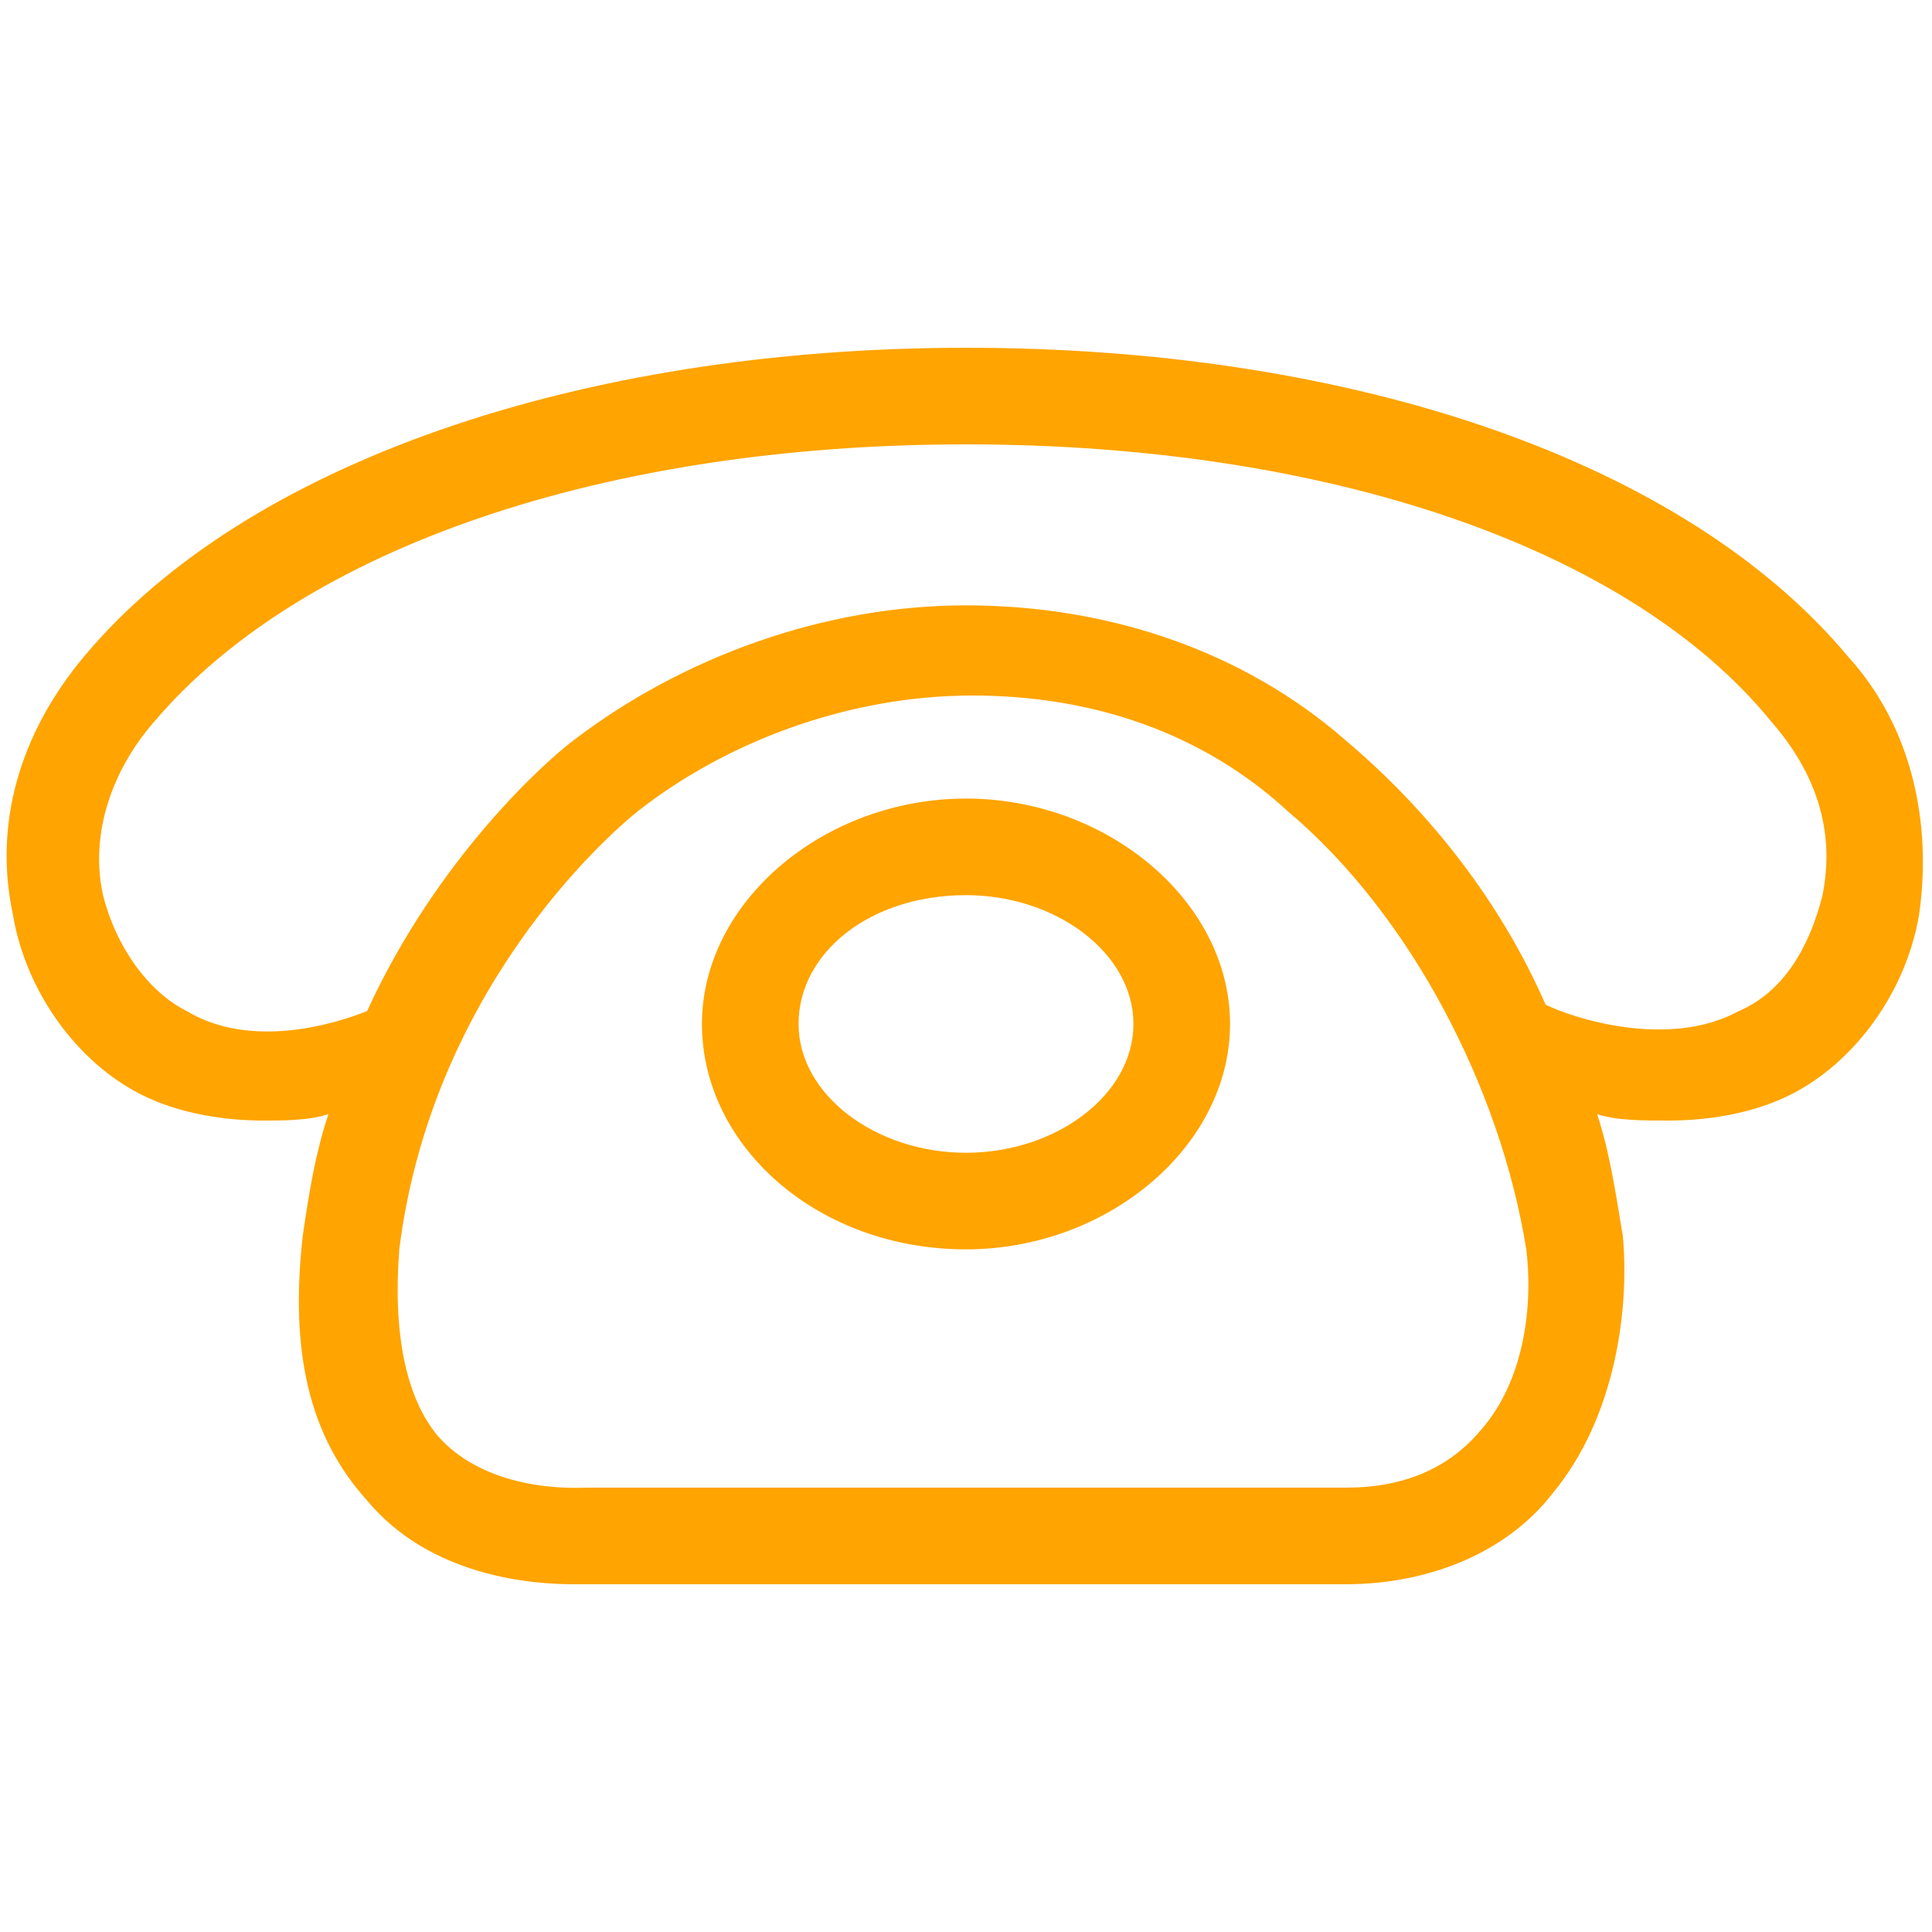
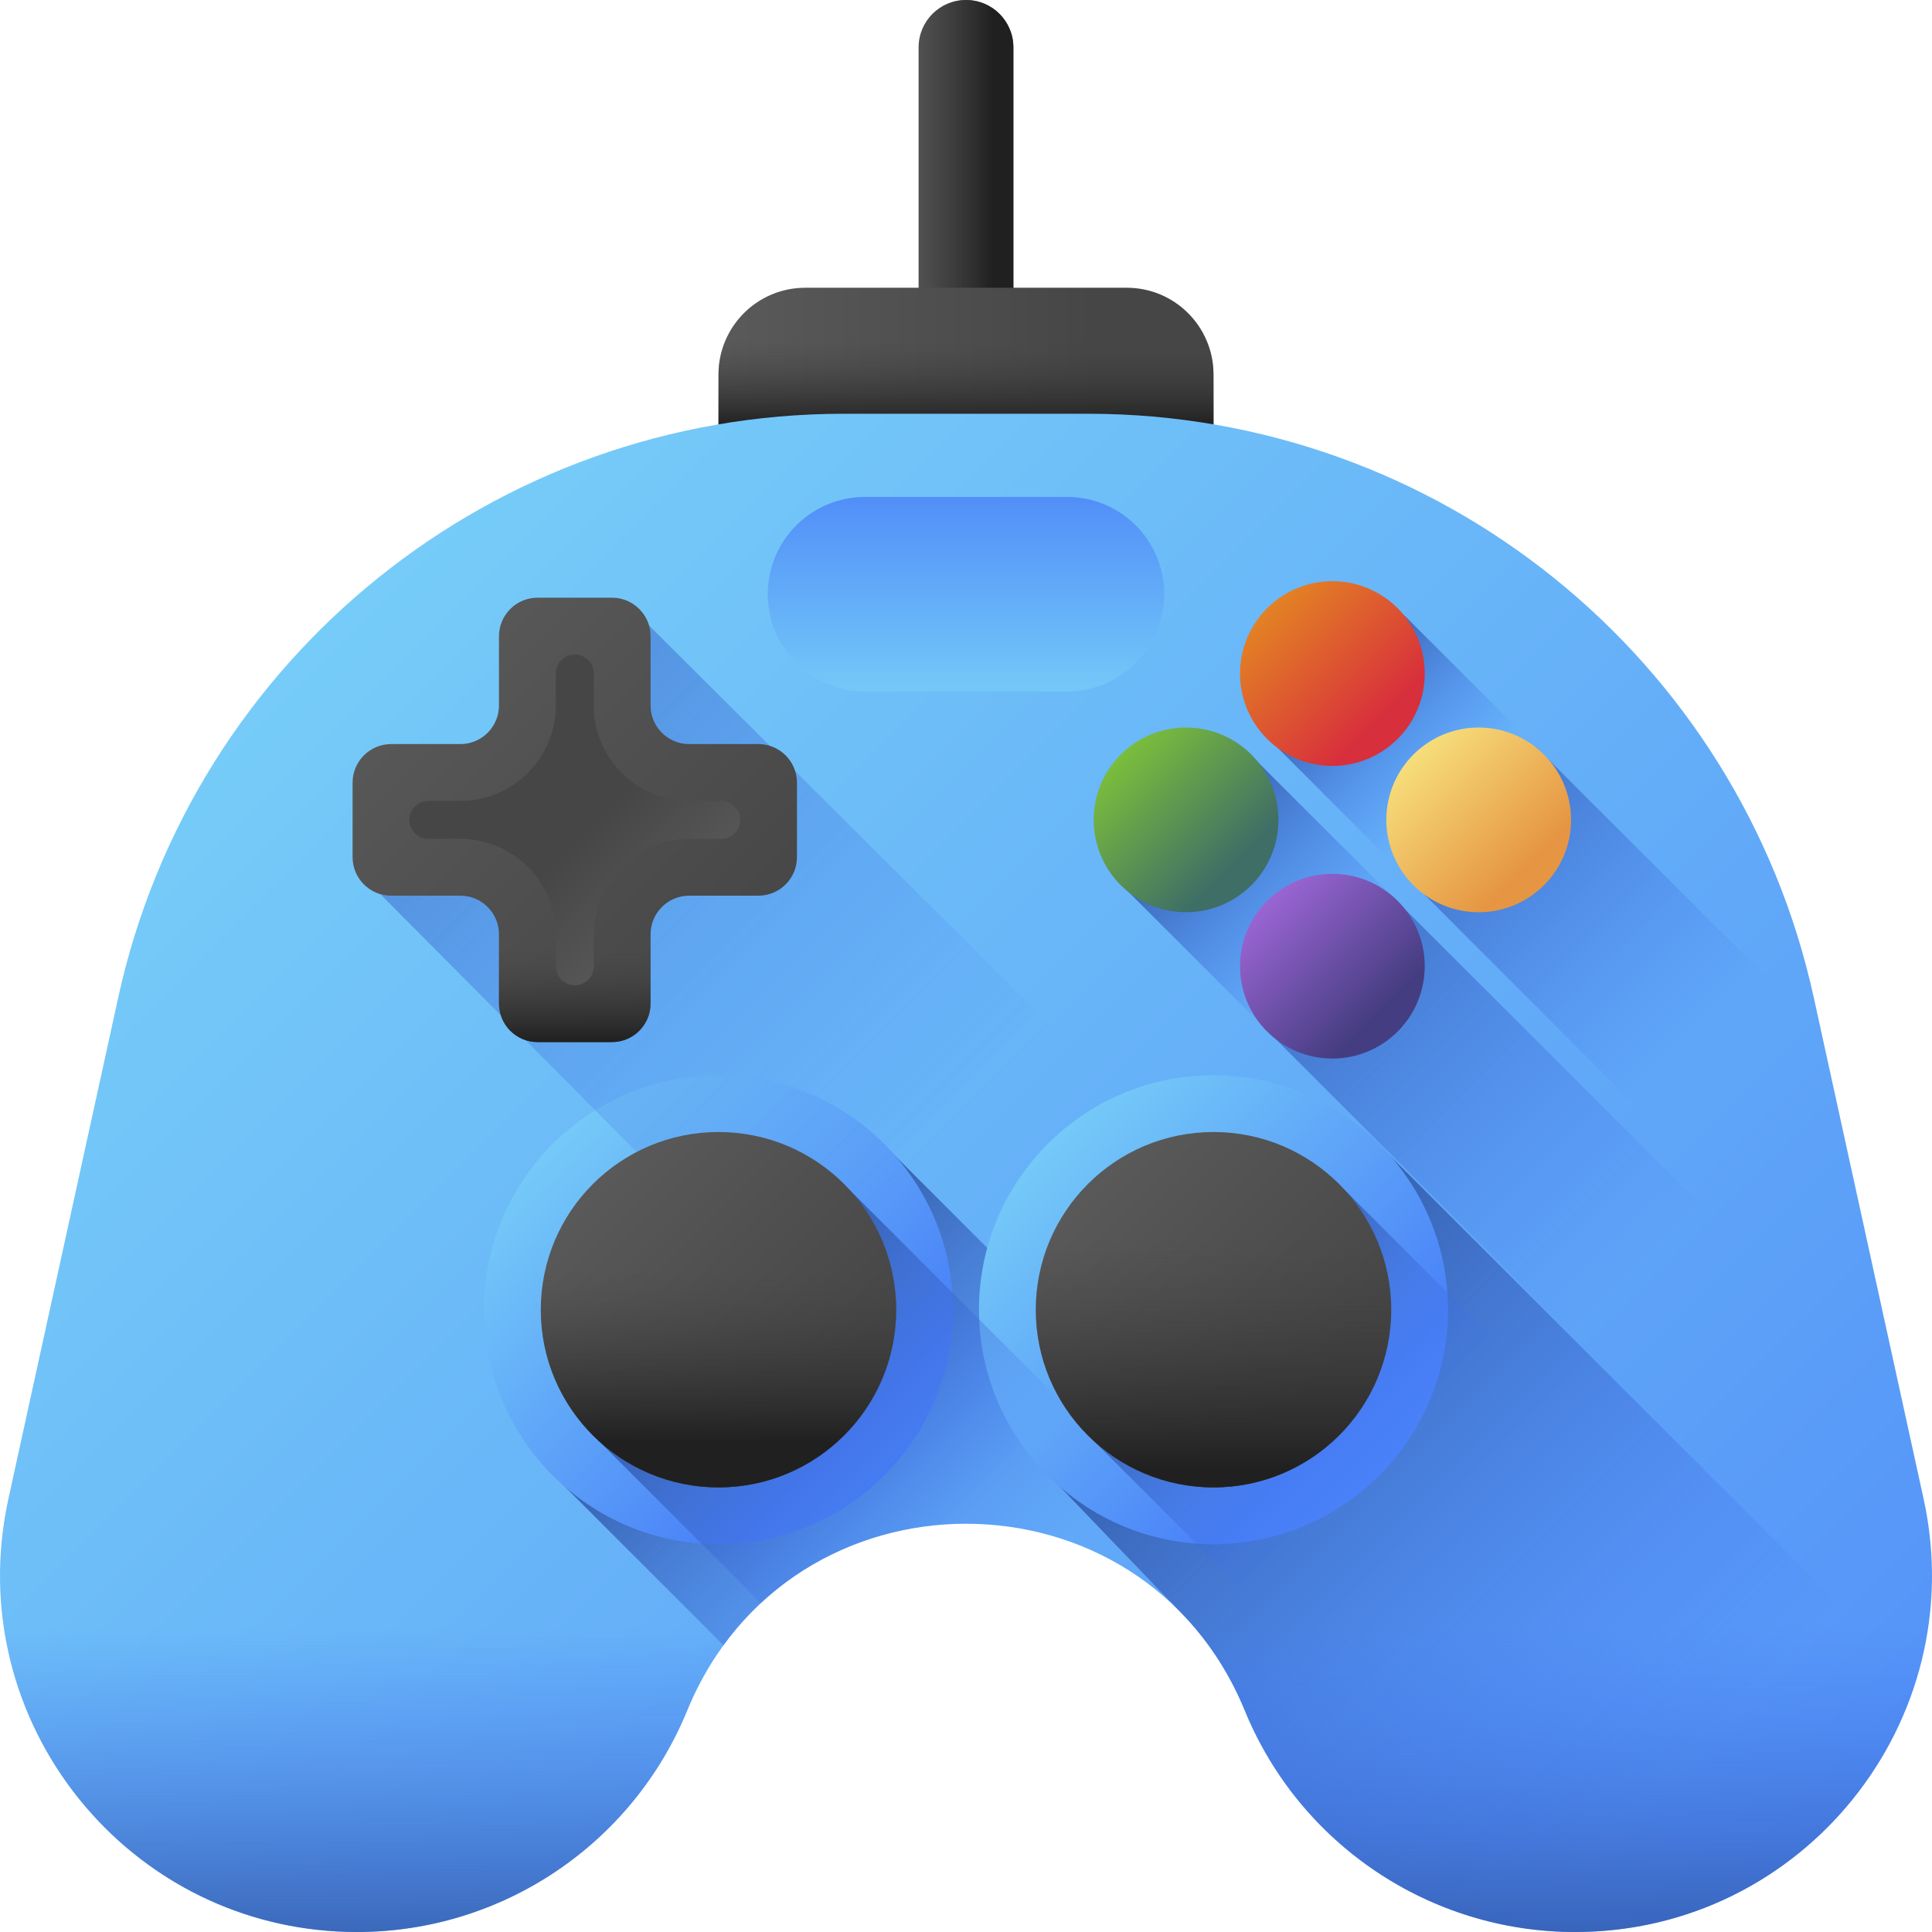
- <svg xmlns="http://www.w3.org/2000/svg" enable-background="new 0 0 30 30" height="40px" id="Capa_1" version="1.1" viewBox="0 0 30 30" width="40px" xml:space="preserve">
-   <path d="M28.7,10.2c-2.5-3-7.6-4.8-13.7-4.8c0,0,0,0,0,0h0c0,0,0,0,0,0c-6,0-11.2,1.8-13.7,4.8c-1,1.2-1.4,2.6-1.1,4  c0.2,1.2,1,2.3,2,2.8c0.6,0.3,1.3,0.4,1.9,0.4c0.3,0,0.7,0,1-0.1c-0.2,0.6-0.3,1.2-0.4,1.9c-0.2,1.8,0.1,3.1,1,4.1  c1,1.2,2.6,1.3,3.2,1.3c0.2,0,0.3,0,0.3,0h11.7c1.3,0,2.5-0.5,3.2-1.4c1-1.2,1.2-2.9,1.1-4c-0.1-0.6-0.2-1.3-0.4-1.9  c0.3,0.1,0.7,0.1,1.1,0.1c0.6,0,1.3-0.1,1.9-0.4c1-0.5,1.8-1.6,2-2.8C30,12.8,29.7,11.3,28.7,10.2z M23,22.2  c-0.5,0.6-1.2,0.9-2.1,0.9l-11.8,0c-0.1,0-1.5,0.1-2.3-0.8c-0.5-0.6-0.7-1.6-0.6-2.9c0.5-4,3.2-6.4,3.7-6.8c1.4-1.1,3.3-1.8,5.2-1.8  c1.9,0,3.6,0.6,4.9,1.8c1.9,1.6,3.3,4.3,3.7,6.8C23.8,20.2,23.7,21.4,23,22.2z M28.3,13.9c-0.2,0.8-0.6,1.5-1.3,1.8  c-1.1,0.6-2.6,0.1-3-0.1c-0.7-1.6-1.8-3-3.1-4.1c-1.6-1.4-3.7-2.1-5.9-2.1c-2.2,0-4.4,0.8-6.1,2.1c-0.4,0.3-2.1,1.8-3.2,4.2  c-0.5,0.2-1.8,0.6-2.8,0c-0.6-0.3-1.1-1-1.3-1.8c-0.2-0.9,0.1-1.9,0.8-2.7C4.7,8.5,9.4,6.9,15,6.9c5.6,0,10.3,1.6,12.5,4.3  C28.2,12,28.5,12.9,28.3,13.9z M15,12.4c-2.2,0-4.1,1.6-4.1,3.5s1.8,3.5,4.1,3.5c2.2,0,4.1-1.6,4.1-3.5S17.2,12.4,15,12.4z M15,17.9  c-1.4,0-2.6-0.9-2.6-2s1.1-2,2.6-2c1.4,0,2.6,0.9,2.6,2S16.4,17.9,15,17.9z" fill="#ffa400" />
+ <svg xmlns="http://www.w3.org/2000/svg" xmlns:xlink="http://www.w3.org/1999/xlink" id="Capa_1" enable-background="new 0 0 510 510" height="512" viewBox="0 0 510 510" width="512">
+   <linearGradient id="lg1">
+     <stop offset="0" stop-color="#5a5a5a" />
+     <stop offset="1" stop-color="#464646" />
+   </linearGradient>
+   <linearGradient id="SVGID_1_" gradientUnits="userSpaceOnUse" x1="237" x2="262.179" xlink:href="#lg1" y1="80.75" y2="80.75" />
+   <linearGradient id="lg2">
+     <stop offset="0" stop-color="#464646" stop-opacity="0" />
+     <stop offset="1" stop-color="#202020" />
+   </linearGradient>
+   <linearGradient id="SVGID_2_" gradientUnits="userSpaceOnUse" x1="237" x2="262.179" xlink:href="#lg2" y1="80.75" y2="80.75" />
+   <linearGradient id="SVGID_3_" gradientUnits="userSpaceOnUse" x1="190" x2="289" xlink:href="#lg1" y1="100.253" y2="100.253" />
+   <linearGradient id="SVGID_4_" gradientUnits="userSpaceOnUse" x1="255" x2="255" xlink:href="#lg2" y1="89.5" y2="112.5" />
+   <linearGradient id="lg3">
+     <stop offset="0" stop-color="#76ccf8" />
+     <stop offset=".833" stop-color="#518ef8" />
+     <stop offset="1" stop-color="#4981f8" />
+   </linearGradient>
+   <linearGradient id="SVGID_5_" gradientUnits="userSpaceOnUse" x1="75.611" x2="545.972" xlink:href="#lg3" y1="173.376" y2="643.737" />
+   <linearGradient id="lg4">
+     <stop offset="0" stop-color="#4071f7" stop-opacity="0" />
+     <stop offset="1" stop-color="#30569f" />
+   </linearGradient>
+   <linearGradient id="SVGID_6_" gradientUnits="userSpaceOnUse" x1="353.602" x2="307.834" xlink:href="#lg4" y1="256.829" y2="211.06" />
+   <linearGradient id="SVGID_7_" gradientUnits="userSpaceOnUse" x1="432.215" x2="316.801" xlink:href="#lg4" y1="335.466" y2="220.052" />
+   <linearGradient id="SVGID_8_" gradientUnits="userSpaceOnUse" x1="383.459" x2="347.345" xlink:href="#lg4" y1="209.326" y2="173.212" />
+   <linearGradient id="SVGID_9_" gradientUnits="userSpaceOnUse" x1="449.279" x2="363.034" xlink:href="#lg4" y1="275.17" y2="188.925" />
+   <linearGradient id="SVGID_10_" gradientUnits="userSpaceOnUse" x1="333.529" x2="363.968" y1="159.62" y2="190.059">
+     <stop offset="0" stop-color="#e38523" />
+     <stop offset=".73" stop-color="#db4735" />
+     <stop offset="1" stop-color="#d82f3c" />
+   </linearGradient>
+   <linearGradient id="SVGID_11_" gradientUnits="userSpaceOnUse" x1="333.529" x2="363.968" y1="236.867" y2="267.306">
+     <stop offset="0" stop-color="#9d66d6" />
+     <stop offset="1" stop-color="#453d81" />
+   </linearGradient>
+   <linearGradient id="SVGID_12_" gradientUnits="userSpaceOnUse" x1="372.153" x2="402.591" y1="198.243" y2="228.682">
+     <stop offset="0" stop-color="#f7e07d" />
+     <stop offset="1" stop-color="#e69642" />
+   </linearGradient>
+   <linearGradient id="SVGID_13_" gradientUnits="userSpaceOnUse" x1="294.906" x2="325.345" y1="198.243" y2="228.682">
+     <stop offset="0" stop-color="#7dc03a" />
+     <stop offset="1" stop-color="#3e6e66" />
+   </linearGradient>
+   <linearGradient id="SVGID_14_" gradientUnits="userSpaceOnUse" x1="267.224" x2="185.551" xlink:href="#lg4" y1="423.291" y2="341.618" />
+   <linearGradient id="SVGID_15_" gradientUnits="userSpaceOnUse" x1="437.742" x2="304.648" xlink:href="#lg4" y1="473.439" y2="340.345" />
+   <linearGradient id="SVGID_16_" gradientUnits="userSpaceOnUse" x1="143.513" x2="220.769" xlink:href="#lg3" y1="299.58" y2="376.835" />
+   <linearGradient id="SVGID_17_" gradientUnits="userSpaceOnUse" x1="274.18" x2="351.436" xlink:href="#lg3" y1="299.58" y2="376.835" />
+   <linearGradient id="SVGID_18_" gradientUnits="userSpaceOnUse" x1="241.573" x2="31.374" xlink:href="#lg4" y1="306.275" y2="96.076" />
+   <linearGradient id="SVGID_19_" gradientUnits="userSpaceOnUse" x1="249.079" x2="185.793" xlink:href="#lg4" y1="405.103" y2="341.818" />
+   <linearGradient id="SVGID_20_" gradientUnits="userSpaceOnUse" x1="363.141" x2="313.25" xlink:href="#lg4" y1="388.541" y2="338.649" />
+   <linearGradient id="SVGID_21_" gradientUnits="userSpaceOnUse" x1="154.68" x2="213.244" xlink:href="#lg1" y1="310.746" y2="369.31" />
+   <linearGradient id="SVGID_22_" gradientUnits="userSpaceOnUse" x1="189.667" x2="189.667" xlink:href="#lg2" y1="335.333" y2="380.745" />
+   <linearGradient id="SVGID_23_" gradientUnits="userSpaceOnUse" x1="285.346" x2="343.911" xlink:href="#lg1" y1="310.746" y2="369.31" />
+   <linearGradient id="SVGID_24_" gradientUnits="userSpaceOnUse" x1="320.333" x2="320.333" xlink:href="#lg2" y1="327.333" y2="388.033" />
+   <linearGradient id="SVGID_25_" gradientUnits="userSpaceOnUse" x1="112.885" x2="112.885" xlink:href="#lg4" y1="429.937" y2="525.98" />
+   <linearGradient id="SVGID_26_" gradientUnits="userSpaceOnUse" x1="397.115" x2="397.115" xlink:href="#lg4" y1="429.937" y2="525.98" />
+   <linearGradient id="SVGID_27_" gradientUnits="userSpaceOnUse" x1="255" x2="255" xlink:href="#lg3" y1="185.681" y2="119.588" />
+   <linearGradient id="SVGID_28_" gradientUnits="userSpaceOnUse" x1="102.739" x2="194.563" xlink:href="#lg1" y1="167.442" y2="259.266" />
+   <linearGradient id="SVGID_29_" gradientUnits="userSpaceOnUse" x1="151.725" x2="151.725" xlink:href="#lg2" y1="250" y2="275.005" />
+   <linearGradient id="SVGID_30_" gradientUnits="userSpaceOnUse" x1="180.149" x2="154.605" xlink:href="#lg1" y1="244.851" y2="219.307" />
+   <g>
+     <path d="m242.494 12.505v136.489c0 6.907 5.599 12.505 12.505 12.505 6.907 0 12.506-5.599 12.506-12.505v-136.489c.001-6.906-5.598-12.505-12.505-12.505-6.907 0-12.506 5.599-12.506 12.505z" fill="url(#SVGID_1_)" />
+     <path d="m242.494 12.505v136.489c0 6.907 5.599 12.505 12.505 12.505 6.907 0 12.506-5.599 12.506-12.505v-136.489c.001-6.906-5.598-12.505-12.505-12.505-6.907 0-12.506 5.599-12.506 12.505z" fill="url(#SVGID_2_)" />
+     <path d="m320.333 124.546h-130.666v-25.703c0-12.638 10.245-22.882 22.882-22.882h84.902c12.638 0 22.882 10.245 22.882 22.882z" fill="url(#SVGID_3_)" />
+     <path d="m320.333 124.546h-130.666v-25.703c0-12.638 10.245-22.882 22.882-22.882h84.902c12.638 0 22.882 10.245 22.882 22.882z" fill="url(#SVGID_4_)" />
+     <g>
+       <path d="m507.78 395.634-28.98-132.28c-19.717-89.997-99.424-154.133-191.556-154.133h-64.488c-92.131 0-171.839 64.136-191.556 154.133l-28.98 132.28c-12.873 58.758 31.871 114.366 92.023 114.366 38.21 0 72.635-23.08 87.147-58.427 27.015-65.801 120.204-65.801 147.22 0 14.512 35.347 48.937 58.427 87.147 58.427 60.152 0 104.896-55.608 92.023-114.366z" fill="url(#SVGID_5_)" />
+       <g>
+         <path d="m298.142 235.68 207.727 207.74c4.589-14.894 5.542-31.215 1.912-47.786l-5.318-24.274-170.119-169.88c-4.462-5.738-39.939 29.74-34.202 34.2z" fill="url(#SVGID_6_)" />
+         <path d="m507.78 395.634-5.304-24.211-135.159-134.97c-4.461-5.737-39.938 29.74-34.202 34.201l172.753 172.764c4.589-14.893 5.543-31.213 1.912-47.784z" fill="url(#SVGID_7_)" />
+       </g>
+       <g>
+         <path d="m480.771 272.351-109.663-109.509c-4.461-5.737-39.938 29.74-34.202 34.201l163.1 163.111z" fill="url(#SVGID_8_)" />
+         <path d="m480.785 272.414-74.703-74.598c-4.461-5.737-39.938 29.74-34.202 34.201l128.126 128.134z" fill="url(#SVGID_9_)" />
+       </g>
+       <g>
+         <circle cx="351.714" cy="177.805" fill="url(#SVGID_10_)" r="24.38" />
+         <circle cx="351.714" cy="255.051" fill="url(#SVGID_11_)" r="24.38" />
+         <circle cx="390.337" cy="216.428" fill="url(#SVGID_12_)" r="24.38" />
+         <circle cx="313.09" cy="216.428" fill="url(#SVGID_13_)" r="24.38" />
+       </g>
+       <path d="m236.432 305.236c-11.36-13.1-100.363 75.903-87.262 87.262l41.817 41.817c34.854-47.919 113.224-42.172 137.624 17.258 14.511 35.347 48.936 58.427 87.146 58.427 7.862 0 15.457-.958 22.698-2.741z" fill="url(#SVGID_14_)" />
+       <path d="m505.726 443.863-138.628-138.627c-11.36-13.1-100.363 75.903-87.262 87.262l31.346 32.636c.681.682 1.351 1.38 2.01 2.093l.171.178v.003c6.174 6.714 11.387 14.765 15.246 24.164 14.513 35.348 48.938 58.428 87.148 58.428 43.018 0 78.15-28.443 89.969-66.137z" fill="url(#SVGID_15_)" />
+       <path d="m189.667 407.641c-34.137 0-61.908-27.772-61.908-61.908s27.771-61.908 61.908-61.908c34.136 0 61.907 27.771 61.907 61.908s-27.771 61.908-61.907 61.908z" fill="url(#SVGID_16_)" />
+       <path d="m320.334 407.641c-34.137 0-61.908-27.772-61.908-61.908s27.771-61.908 61.908-61.908c34.136 0 61.907 27.771 61.907 61.908s-27.771 61.908-61.907 61.908z" fill="url(#SVGID_17_)" />
+       <path d="m485.943 478.632-314.625-313.535c-1.24-4.23-5.143-6.321-9.774-6.321h-19.639c-5.628 0-9.191 3.562-9.191 9.191v18.261c0 5.628-4.562 11.19-10.191 11.19h-19.26c-5.628 0-9.191 3.562-9.191 9.19v19.639c0 4.631 2.091 8.533 6.321 9.774l166.002 166.997c26.009 3.643 50.418 19.826 62.213 48.555 14.514 35.347 48.939 58.427 87.149 58.427 28.253 0 53.105-12.269 70.186-31.368z" fill="url(#SVGID_18_)" />
+       <path d="m411.196 509.877c-2.366-8.92-7.286-16.799-13.941-22.798l-172.74-172.74c-8.585-9.524-75.766 57.657-66.242 66.243l42.583 42.583c38.035-35.387 105.448-25.922 127.754 28.408 13.932 33.934 46.219 56.549 82.586 58.304z" fill="url(#SVGID_19_)" />
+       <path d="m499.604 458.761-144.422-144.422c-8.585-9.524-75.766 57.657-66.242 66.243l129.381 129.381c36.005-.95 66.181-21.853 81.283-51.202z" fill="url(#SVGID_20_)" />
+       <circle cx="189.667" cy="345.733" fill="url(#SVGID_21_)" r="46.908" />
+       <circle cx="189.667" cy="345.733" fill="url(#SVGID_22_)" r="46.908" />
+       <circle cx="320.333" cy="345.733" fill="url(#SVGID_23_)" r="46.908" />
+       <circle cx="320.333" cy="345.733" fill="url(#SVGID_24_)" r="46.908" />
+       <g>
+         <path d="m94.243 510c38.21 0 72.635-23.08 87.147-58.427 9.036-22.01 25.48-36.646 44.371-43.932h-225.379c-4.826 54.105 37.827 102.359 93.861 102.359z" fill="url(#SVGID_25_)" />
+         <path d="m509.618 407.641h-225.379c18.891 7.286 35.335 21.922 44.371 43.932 14.512 35.347 48.937 58.427 87.147 58.427 56.034 0 98.687-48.254 93.861-102.359z" fill="url(#SVGID_26_)" />
+       </g>
+       <path d="m281.667 182.514h-53.333c-14.175 0-25.667-11.491-25.667-25.667 0-14.175 11.491-25.667 25.667-25.667h53.333c14.175 0 25.667 11.491 25.667 25.667-.001 14.176-11.492 25.667-25.667 25.667z" fill="url(#SVGID_27_)" />
+       <path d="m200.186 196.418h-18.26c-5.628 0-10.191-4.562-10.191-10.191v-18.261c0-5.628-4.562-10.191-10.191-10.191h-19.639c-5.628 0-10.191 4.562-10.191 10.191v18.261c0 5.628-4.562 10.191-10.191 10.191h-18.26c-5.628 0-10.191 4.562-10.191 10.191v19.639c0 5.628 4.562 10.191 10.191 10.191h18.26c5.628 0 10.191 4.562 10.191 10.191v18.26c0 5.628 4.562 10.191 10.191 10.191h19.639c5.628 0 10.191-4.562 10.191-10.191v-18.26c0-5.628 4.562-10.191 10.191-10.191h18.26c5.628 0 10.191-4.562 10.191-10.191v-19.639c0-5.629-4.563-10.191-10.191-10.191z" fill="url(#SVGID_28_)" />
+       <path d="m200.186 196.418h-18.26c-5.628 0-10.191-4.562-10.191-10.191v-18.261c0-5.628-4.562-10.191-10.191-10.191h-19.639c-5.628 0-10.191 4.562-10.191 10.191v18.261c0 5.628-4.562 10.191-10.191 10.191h-18.26c-5.628 0-10.191 4.562-10.191 10.191v19.639c0 5.628 4.562 10.191 10.191 10.191h18.26c5.628 0 10.191 4.562 10.191 10.191v18.26c0 5.628 4.562 10.191 10.191 10.191h19.639c5.628 0 10.191-4.562 10.191-10.191v-18.26c0-5.628 4.562-10.191 10.191-10.191h18.26c5.628 0 10.191-4.562 10.191-10.191v-19.639c0-5.629-4.563-10.191-10.191-10.191z" fill="url(#SVGID_29_)" />
+       <path d="m181.926 211.418c-13.912 0-25.19-11.278-25.19-25.19v-8.442c0-2.767-2.243-5.01-5.01-5.01-2.767 0-5.01 2.243-5.01 5.01v8.442c0 13.912-11.278 25.19-25.19 25.19h-8.441c-2.767 0-5.01 2.243-5.01 5.01 0 2.767 2.243 5.01 5.01 5.01h8.441c13.912 0 25.19 11.278 25.19 25.19v8.441c0 2.767 2.243 5.01 5.01 5.01 2.767 0 5.01-2.243 5.01-5.01v-8.441c0-13.912 11.278-25.19 25.19-25.19h8.441c2.767 0 5.01-2.243 5.01-5.01 0-2.767-2.243-5.01-5.01-5.01z" fill="url(#SVGID_30_)" />
+     </g>
+   </g>
</svg>
